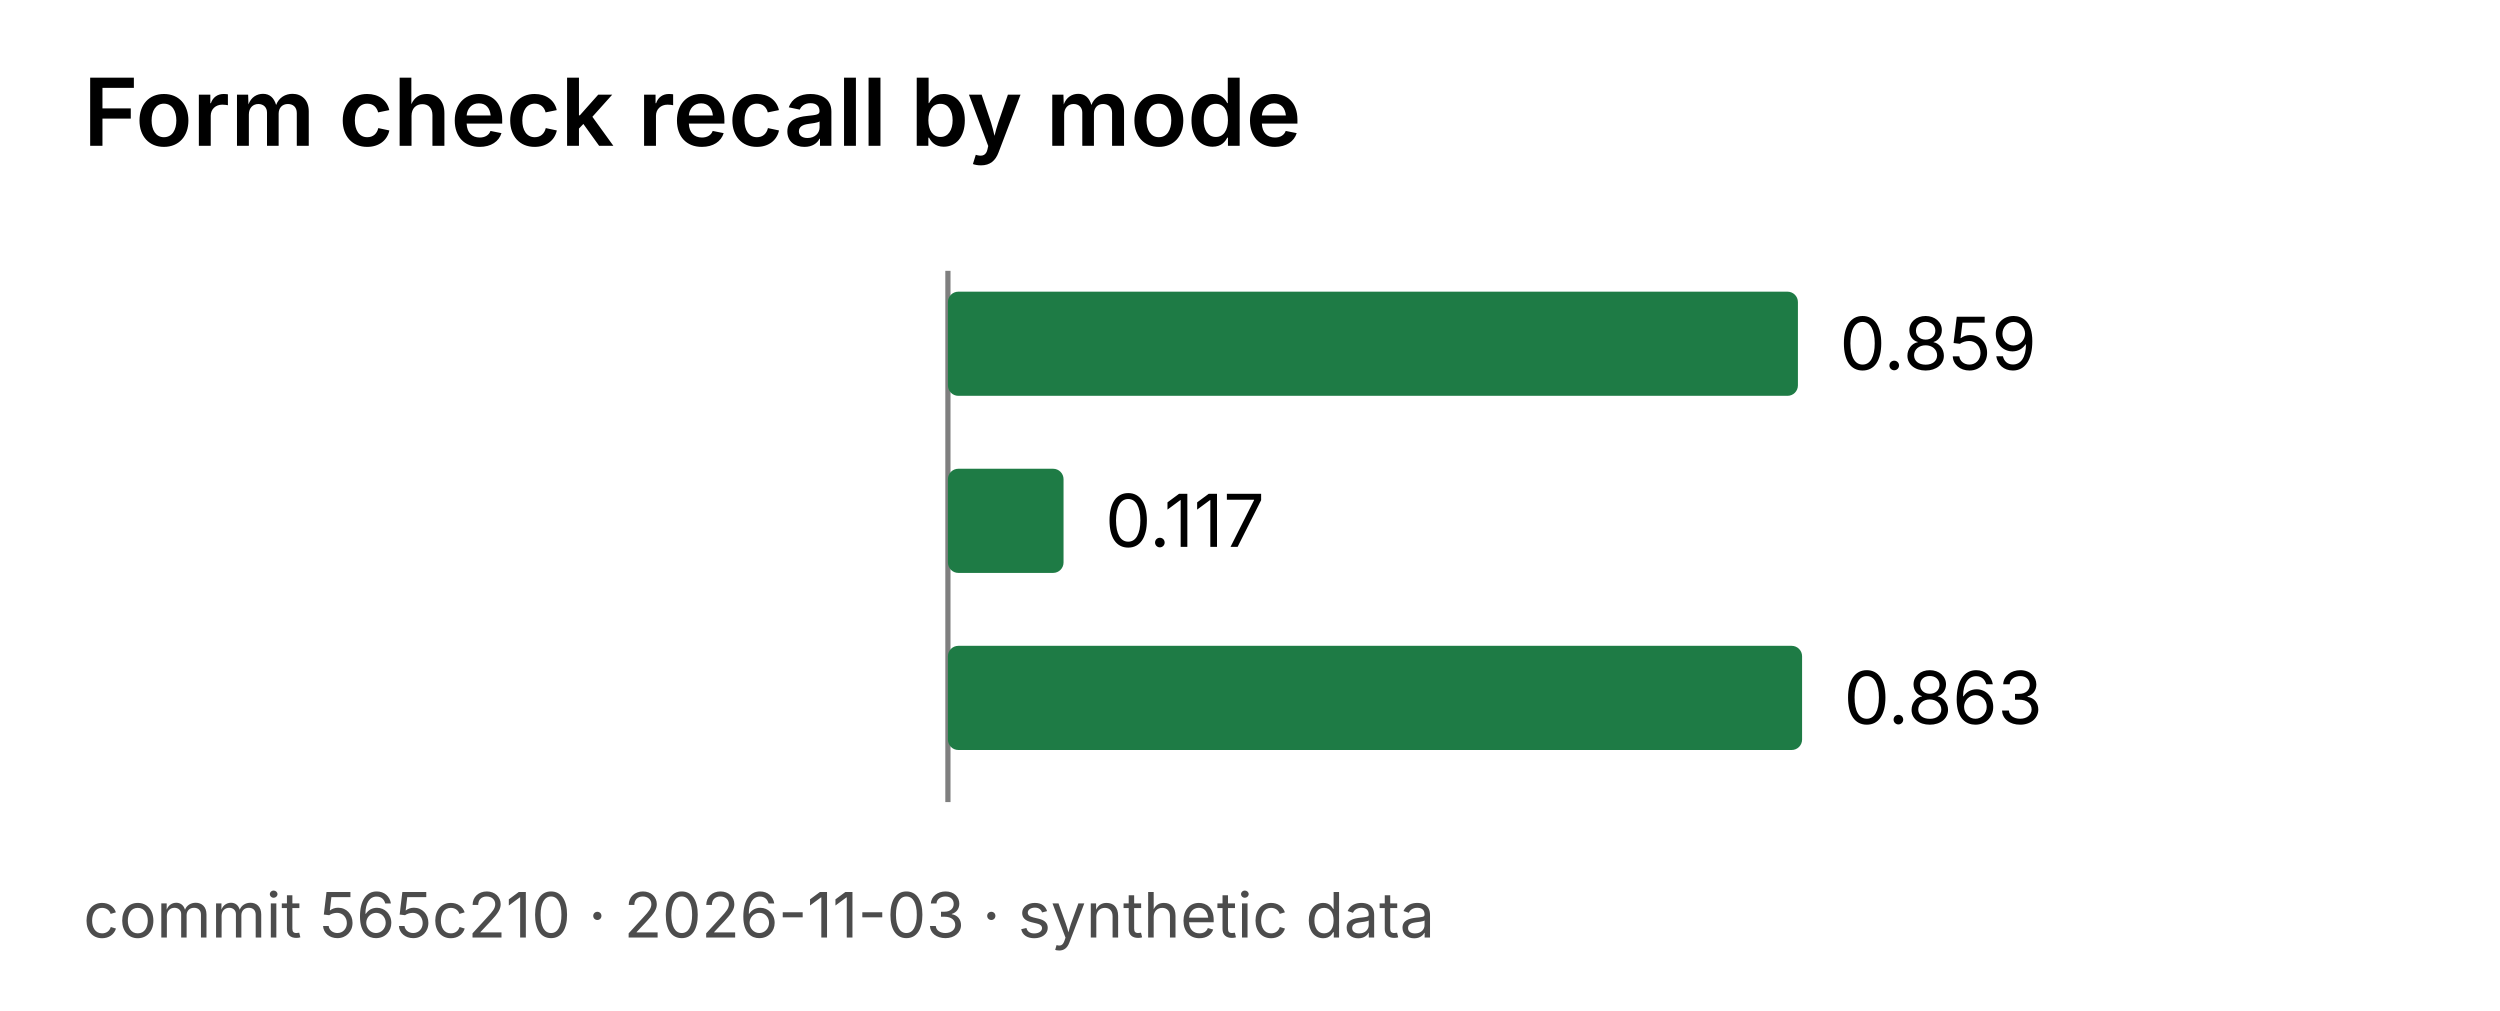
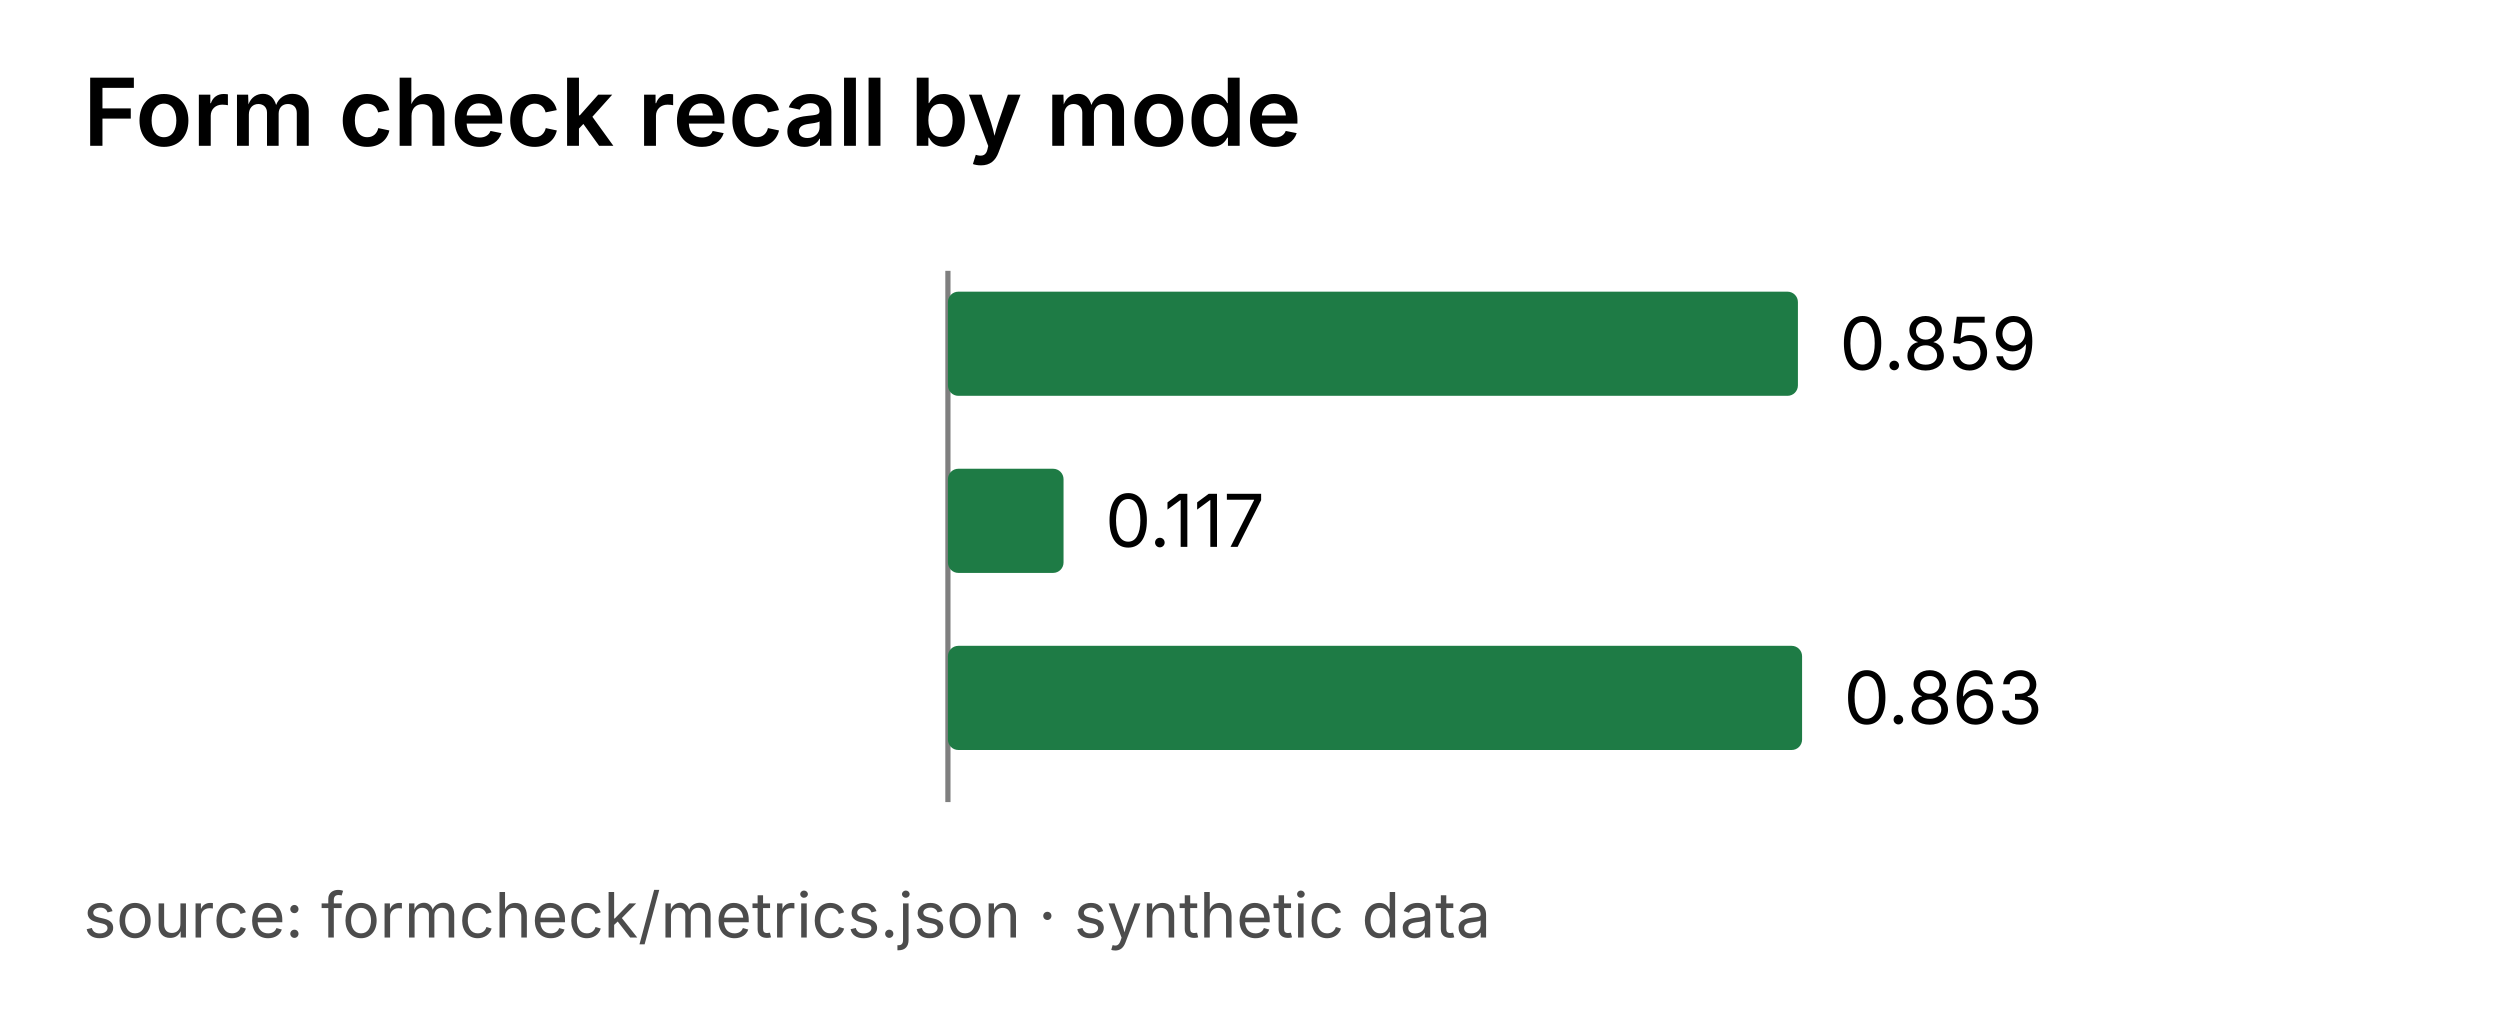
<svg xmlns="http://www.w3.org/2000/svg" viewBox="0 0 480 194" role="img" aria-label="Form check recall by mode" font-family="system-ui, -apple-system, Segoe UI, sans-serif">
  <text x="16" y="28" font-size="18" font-weight="600" fill="currentColor">Form check recall by mode</text>
  <line x1="182" y1="52" x2="182" y2="154" stroke="currentColor" stroke-opacity="0.5" />
  <text x="170" y="69" text-anchor="end" font-size="14" fill="currentColor" />
  <rect x="182" y="56" width="163.2" height="20" rx="2" fill="#1E7B45" />
  <text x="353.2" y="71" font-size="14" fill="currentColor">0.859</text>
  <text x="170" y="103" text-anchor="end" font-size="14" fill="currentColor" />
  <rect x="182" y="90" width="22.2" height="20" rx="2" fill="#1E7B45" />
  <text x="212.2" y="105" font-size="14" fill="currentColor">0.117</text>
  <text x="170" y="137" text-anchor="end" font-size="14" fill="currentColor" />
  <rect x="182" y="124" width="164" height="20" rx="2" fill="#1E7B45" />
  <text x="354" y="139" font-size="14" fill="currentColor">0.863</text>
-   <text x="16" y="180" font-size="12" fill="currentColor" fill-opacity="0.7">commit 565c210 · 2026-11-03 · synthetic data</text>
+   <text x="16" y="180" font-size="12" fill="currentColor" fill-opacity="0.7">source: formcheck/metrics.json · synthetic data</text>
</svg>
